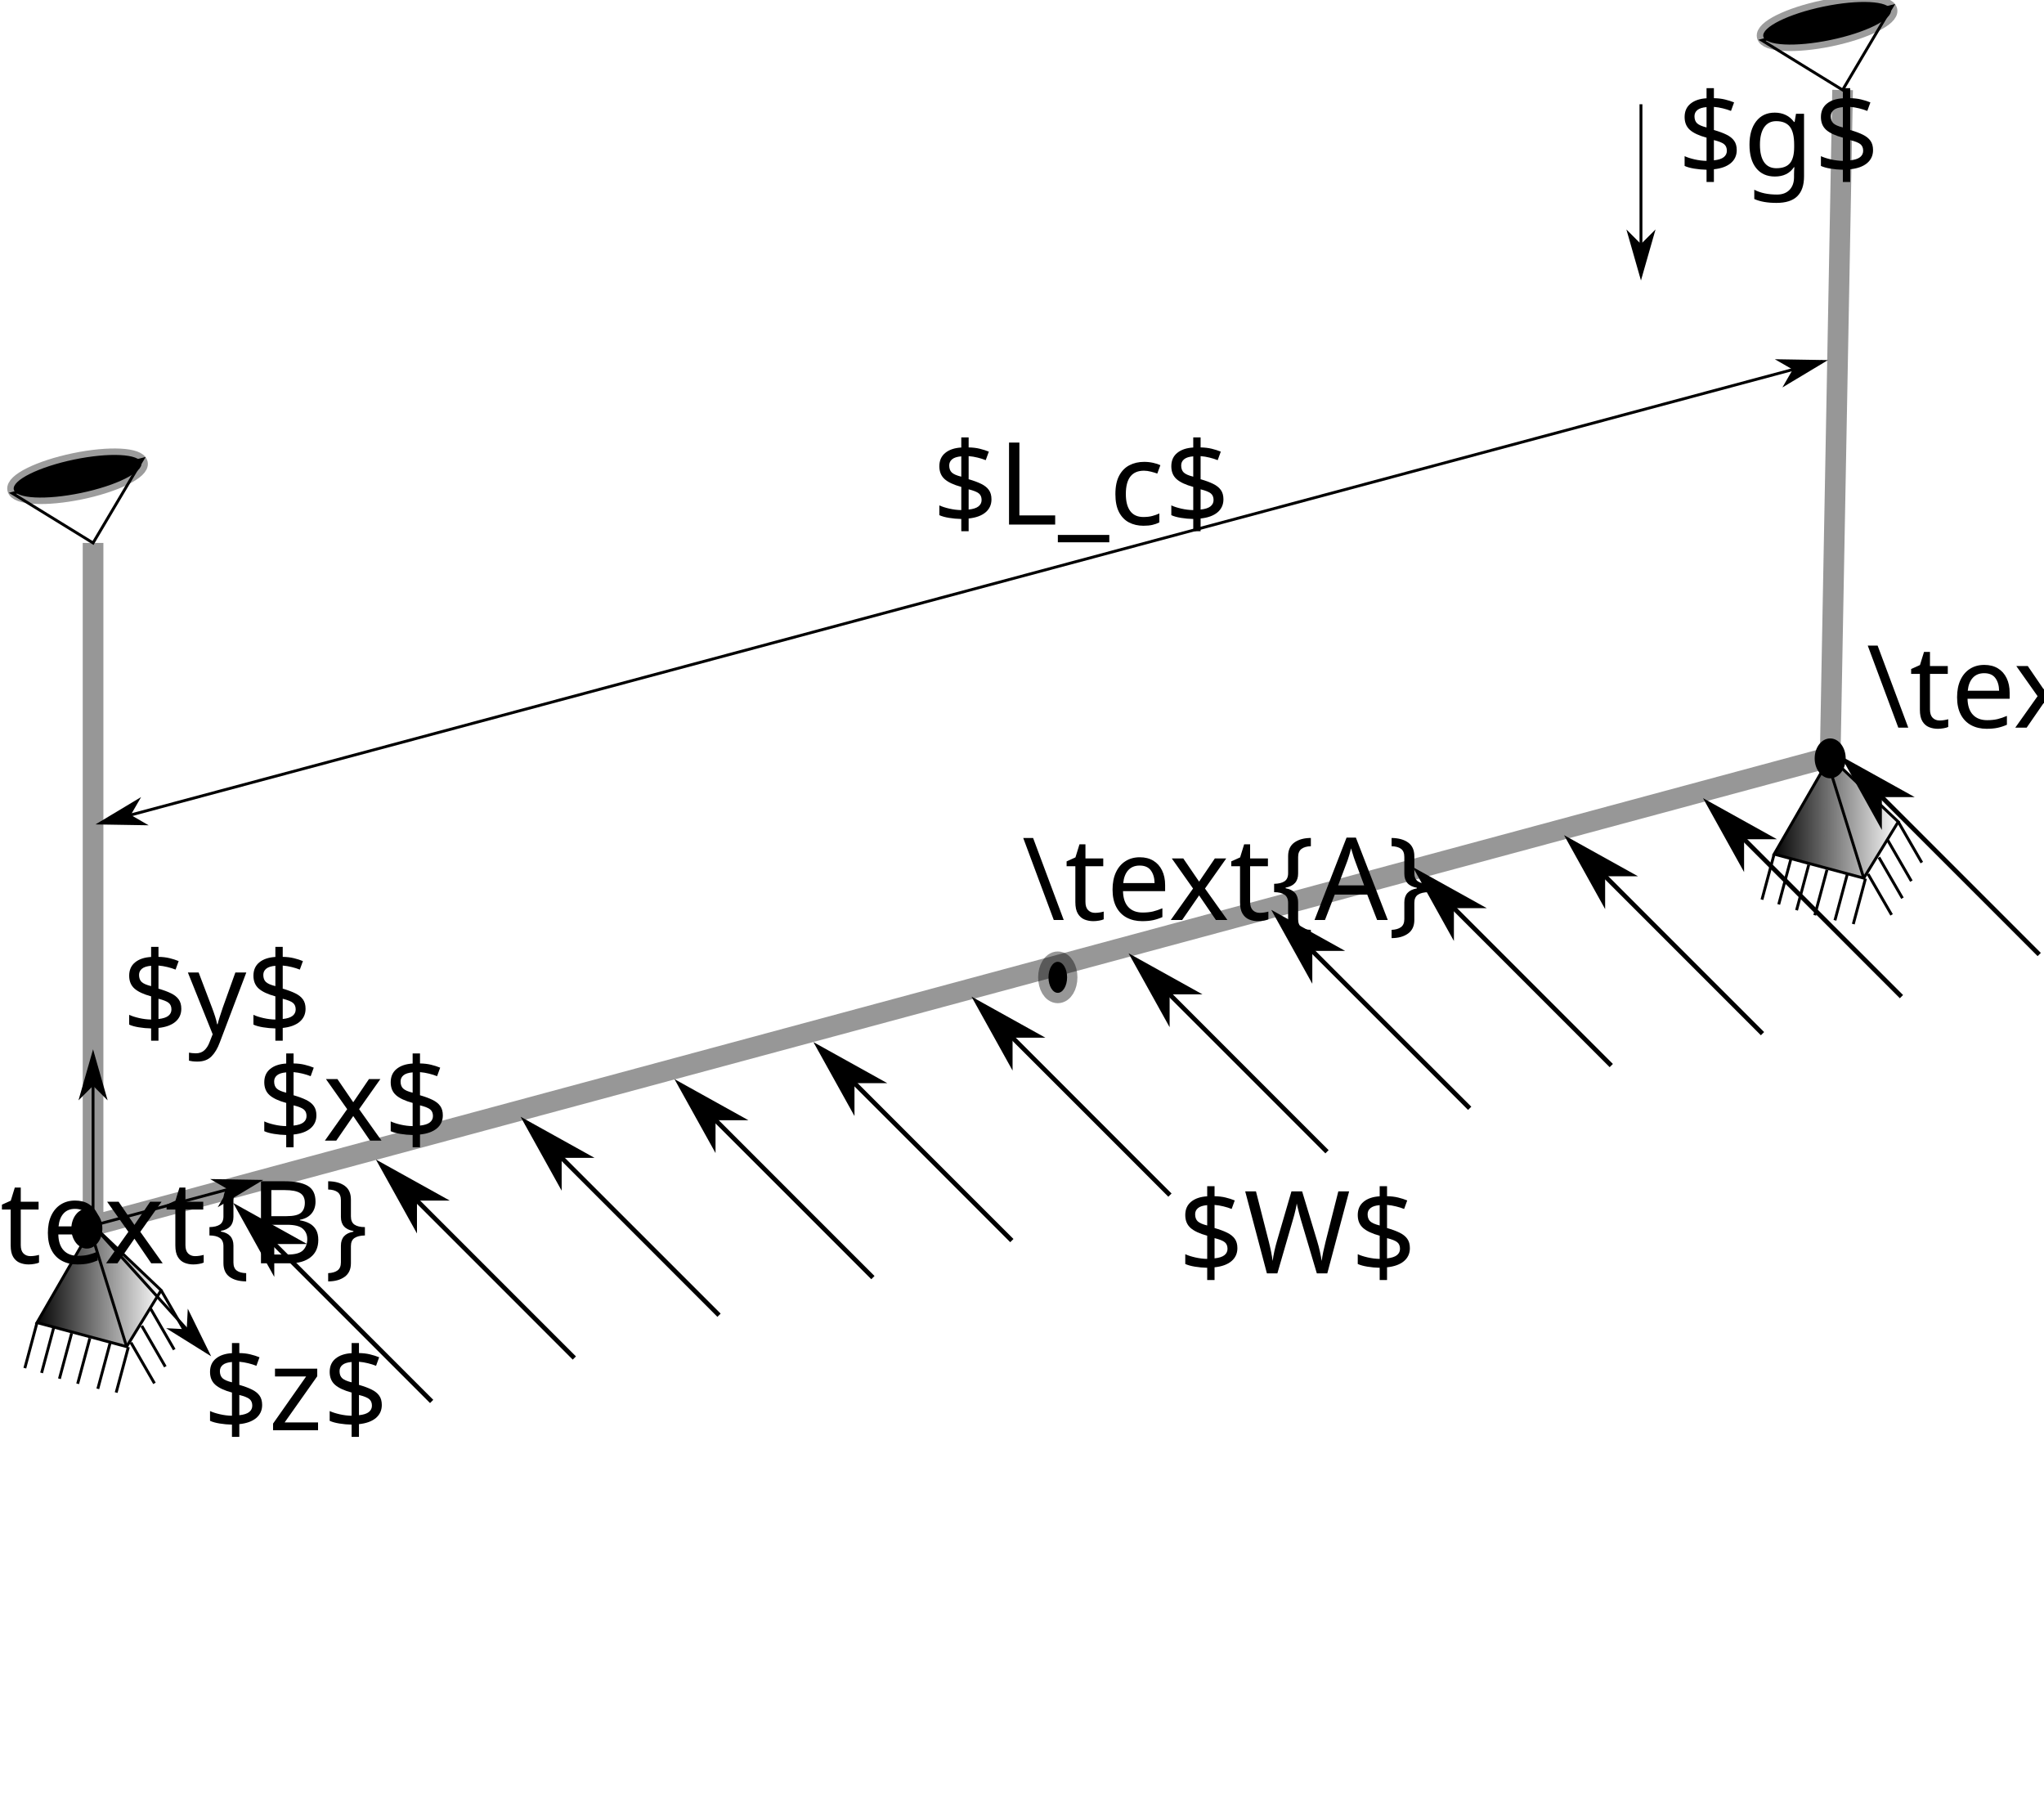
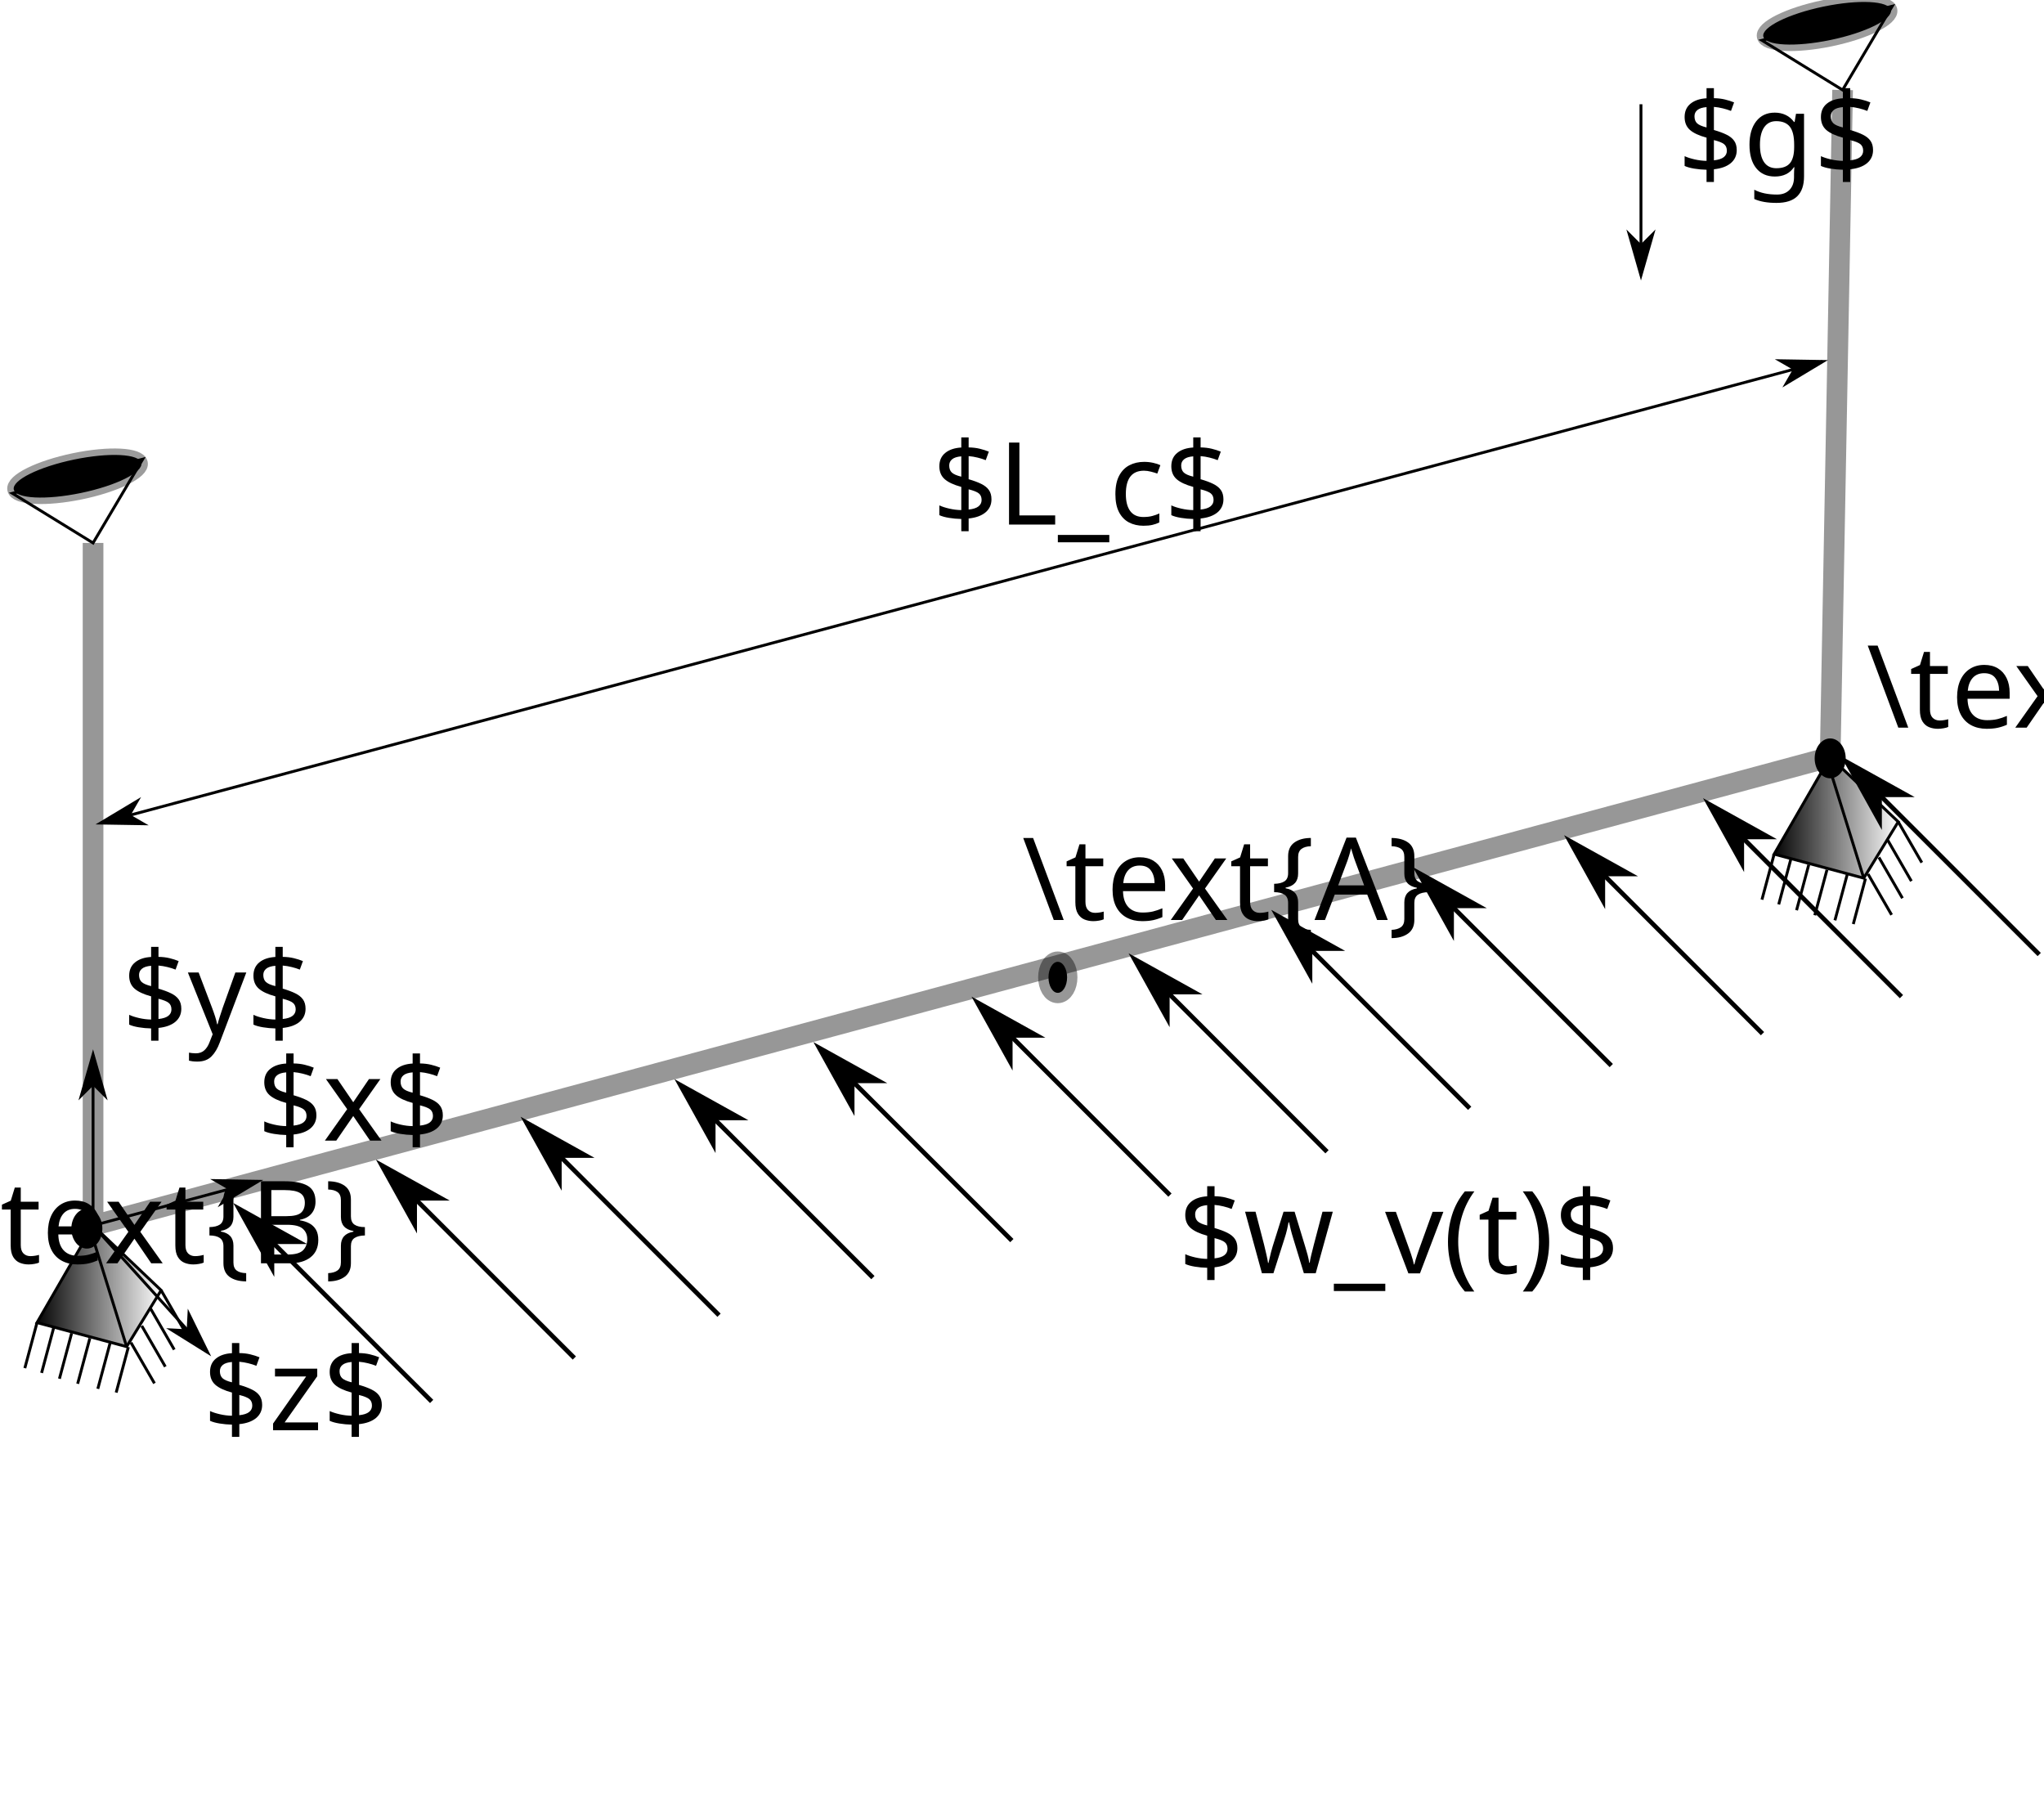
<svg xmlns="http://www.w3.org/2000/svg" xmlns:xlink="http://www.w3.org/1999/xlink" viewBox="0 0 712 625" height="625" width="712" id="svg1021" version="1.1">
  <defs id="defs1025">
    <linearGradient id="linearGradient1174">
      <stop style="stop-color:#000000;stop-opacity:1;" offset="0" id="stop1170" />
      <stop style="stop-color:#000000;stop-opacity:0;" offset="1" id="stop1172" />
    </linearGradient>
    <marker orient="auto" refY="0.0" refX="0.0" id="marker5292" style="overflow:visible;">
      <path id="path1262" d="M 0.0,0.0 L 5.0,-5.0 L -12.5,0.0 L 5.0,5.0 L 0.0,0.0 z " style="fill-rule:evenodd;stroke:#000000;stroke-width:1pt;stroke-opacity:1;fill:#000000;fill-opacity:1" transform="scale(0.8) rotate(180) translate(12.5,0)" />
    </marker>
    <marker orient="auto" refY="0.0" refX="0.0" id="Arrow1Lstart" style="overflow:visible">
      <path id="path1259" d="M 0.0,0.0 L 5.0,-5.0 L -12.5,0.0 L 5.0,5.0 L 0.0,0.0 z " style="fill-rule:evenodd;stroke:#000000;stroke-width:1pt;stroke-opacity:1;fill:#000000;fill-opacity:1" transform="scale(0.8) translate(12.5,0)" />
    </marker>
    <marker orient="auto" refY="0.0" refX="0.0" id="Arrow1Lend" style="overflow:visible;">
      <path id="path1604" d="M 0.0,0.0 L 5.0,-5.0 L -12.5,0.0 L 5.0,5.0 L 0.0,0.0 z " style="fill-rule:evenodd;stroke:#000000;stroke-width:1pt;stroke-opacity:1;fill:#000000;fill-opacity:1" transform="scale(0.8) rotate(180) translate(12.5,0)" />
    </marker>
    <marker style="overflow:visible" id="Arrow1Lend-6" refX="0" refY="0" orient="auto">
      <path transform="matrix(-0.8,0,0,-0.8,-10,0)" style="fill:#000000;fill-opacity:1;fill-rule:evenodd;stroke:#000000;stroke-width:1pt;stroke-opacity:1" d="M 0,0 5,-5 -12.5,0 5,5 Z" id="path1604-5" />
    </marker>
    <marker orient="auto" refY="0" refX="0" id="Arrow1Lend-6-2" style="overflow:visible">
      <path id="path1604-5-1" d="M 0,0 5,-5 -12.5,0 5,5 Z" style="fill:#000000;fill-opacity:1;fill-rule:evenodd;stroke:#000000;stroke-width:1pt;stroke-opacity:1" transform="matrix(-0.8,0,0,-0.8,-10,0)" />
    </marker>
    <marker style="overflow:visible" id="Arrow1Lend-1" refX="0" refY="0" orient="auto">
      <path transform="matrix(-0.8,0,0,-0.8,-10,0)" style="fill:#000000;fill-opacity:1;fill-rule:evenodd;stroke:#000000;stroke-width:1pt;stroke-opacity:1" d="M 0,0 5,-5 -12.5,0 5,5 Z" id="path1604-1" />
    </marker>
    <marker style="overflow:visible" id="Arrow1Lend-6-2-7" refX="0" refY="0" orient="auto">
      <path transform="matrix(-0.8,0,0,-0.8,-10,0)" style="fill:#000000;fill-opacity:1;fill-rule:evenodd;stroke:#000000;stroke-width:1pt;stroke-opacity:1" d="M 0,0 5,-5 -12.5,0 5,5 Z" id="path1604-5-1-9" />
    </marker>
    <marker orient="auto" refY="0" refX="0" id="Arrow1Lend-6-2-7-0" style="overflow:visible">
      <path id="path1604-5-1-9-2" d="M 0,0 5,-5 -12.5,0 5,5 Z" style="fill:#000000;fill-opacity:1;fill-rule:evenodd;stroke:#000000;stroke-width:1pt;stroke-opacity:1" transform="matrix(-0.8,0,0,-0.8,-10,0)" />
    </marker>
    <marker style="overflow:visible" id="Arrow1Lend-6-2-7-0-9" refX="0" refY="0" orient="auto">
      <path transform="matrix(-0.8,0,0,-0.8,-10,0)" style="fill:#000000;fill-opacity:1;fill-rule:evenodd;stroke:#000000;stroke-width:1pt;stroke-opacity:1" d="M 0,0 5,-5 -12.5,0 5,5 Z" id="path1604-5-1-9-2-2" />
    </marker>
    <marker orient="auto" refY="0" refX="0" id="Arrow1Lend-6-2-7-9" style="overflow:visible">
      <path id="path1604-5-1-9-9" d="M 0,0 5,-5 -12.5,0 5,5 Z" style="fill:#000000;fill-opacity:1;fill-rule:evenodd;stroke:#000000;stroke-width:1pt;stroke-opacity:1" transform="matrix(-0.8,0,0,-0.8,-10,0)" />
    </marker>
    <marker style="overflow:visible" id="Arrow1Lend-6-2-7-0-1" refX="0" refY="0" orient="auto">
      <path transform="matrix(-0.8,0,0,-0.8,-10,0)" style="fill:#000000;fill-opacity:1;fill-rule:evenodd;stroke:#000000;stroke-width:1pt;stroke-opacity:1" d="M 0,0 5,-5 -12.5,0 5,5 Z" id="path1604-5-1-9-2-8" />
    </marker>
    <marker orient="auto" refY="0" refX="0" id="Arrow1Lend-6-2-7-8" style="overflow:visible">
      <path id="path1604-5-1-9-95" d="M 0,0 5,-5 -12.5,0 5,5 Z" style="fill:#000000;fill-opacity:1;fill-rule:evenodd;stroke:#000000;stroke-width:1pt;stroke-opacity:1" transform="matrix(-0.8,0,0,-0.8,-10,0)" />
    </marker>
    <marker orient="auto" refY="0" refX="0" id="Arrow1Lend-6-2-7-0-9-5" style="overflow:visible">
      <path id="path1604-5-1-9-2-2-9" d="M 0,0 5,-5 -12.5,0 5,5 Z" style="fill:#000000;fill-opacity:1;fill-rule:evenodd;stroke:#000000;stroke-width:1pt;stroke-opacity:1" transform="matrix(-0.8,0,0,-0.8,-10,0)" />
    </marker>
    <marker style="overflow:visible" id="Arrow1Lend-6-2-7-0-0" refX="0" refY="0" orient="auto">
      <path transform="matrix(-0.8,0,0,-0.8,-10,0)" style="fill:#000000;fill-opacity:1;fill-rule:evenodd;stroke:#000000;stroke-width:1pt;stroke-opacity:1" d="M 0,0 5,-5 -12.5,0 5,5 Z" id="path1604-5-1-9-2-24" />
    </marker>
    <marker orient="auto" refY="0" refX="0" id="Arrow1Lend-6-2-7-3" style="overflow:visible">
      <path id="path1604-5-1-9-7" d="M 0,0 5,-5 -12.5,0 5,5 Z" style="fill:#000000;fill-opacity:1;fill-rule:evenodd;stroke:#000000;stroke-width:1pt;stroke-opacity:1" transform="matrix(-0.8,0,0,-0.8,-10,0)" />
    </marker>
    <marker orient="auto" refY="0" refX="0" id="Arrow1Lend-6-2-7-0-9-4" style="overflow:visible">
      <path id="path1604-5-1-9-2-2-6" d="M 0,0 5,-5 -12.5,0 5,5 Z" style="fill:#000000;fill-opacity:1;fill-rule:evenodd;stroke:#000000;stroke-width:1pt;stroke-opacity:1" transform="matrix(-0.8,0,0,-0.8,-10,0)" />
    </marker>
    <marker style="overflow:visible" id="Arrow1Lend-6-2-7-0-19" refX="0" refY="0" orient="auto">
      <path transform="matrix(-0.8,0,0,-0.8,-10,0)" style="fill:#000000;fill-opacity:1;fill-rule:evenodd;stroke:#000000;stroke-width:1pt;stroke-opacity:1" d="M 0,0 5,-5 -12.5,0 5,5 Z" id="path1604-5-1-9-2-1" />
    </marker>
    <marker orient="auto" refY="0" refX="0" id="Arrow1Lend-6-2-7-38" style="overflow:visible">
      <path id="path1604-5-1-9-3" d="M 0,0 5,-5 -12.5,0 5,5 Z" style="fill:#000000;fill-opacity:1;fill-rule:evenodd;stroke:#000000;stroke-width:1pt;stroke-opacity:1" transform="matrix(-0.8,0,0,-0.8,-10,0)" />
    </marker>
    <marker orient="auto" refY="0" refX="0" id="Arrow1Lend-6-2-7-0-9-6" style="overflow:visible">
      <path id="path1604-5-1-9-2-2-2" d="M 0,0 5,-5 -12.5,0 5,5 Z" style="fill:#000000;fill-opacity:1;fill-rule:evenodd;stroke:#000000;stroke-width:1pt;stroke-opacity:1" transform="matrix(-0.8,0,0,-0.8,-10,0)" />
    </marker>
    <marker orient="auto" refY="0" refX="0" id="Arrow1Lend-6-2-7-0-1-5" style="overflow:visible">
      <path id="path1604-5-1-9-2-8-3" d="M 0,0 5,-5 -12.5,0 5,5 Z" style="fill:#000000;fill-opacity:1;fill-rule:evenodd;stroke:#000000;stroke-width:1pt;stroke-opacity:1" transform="matrix(-0.8,0,0,-0.8,-10,0)" />
    </marker>
    <marker style="overflow:visible" id="Arrow1Lend-6-2-7-0-9-5-4" refX="0" refY="0" orient="auto">
      <path transform="matrix(-0.8,0,0,-0.8,-10,0)" style="fill:#000000;fill-opacity:1;fill-rule:evenodd;stroke:#000000;stroke-width:1pt;stroke-opacity:1" d="M 0,0 5,-5 -12.5,0 5,5 Z" id="path1604-5-1-9-2-2-9-9" />
    </marker>
    <marker style="overflow:visible" id="Arrow1Lend-6-2-7-8-1" refX="0" refY="0" orient="auto">
      <path transform="matrix(-0.8,0,0,-0.8,-10,0)" style="fill:#000000;fill-opacity:1;fill-rule:evenodd;stroke:#000000;stroke-width:1pt;stroke-opacity:1" d="M 0,0 5,-5 -12.5,0 5,5 Z" id="path1604-5-1-9-95-8" />
    </marker>
    <marker style="overflow:visible" id="Arrow1Lend-6-2-7-0-1-5-5" refX="0" refY="0" orient="auto">
      <path transform="matrix(-0.8,0,0,-0.8,-10,0)" style="fill:#000000;fill-opacity:1;fill-rule:evenodd;stroke:#000000;stroke-width:1pt;stroke-opacity:1" d="M 0,0 5,-5 -12.5,0 5,5 Z" id="path1604-5-1-9-2-8-3-8" />
    </marker>
    <marker style="overflow:visible" id="Arrow1Lend-6-2-7-38-8" refX="0" refY="0" orient="auto">
      <path transform="matrix(-0.8,0,0,-0.8,-10,0)" style="fill:#000000;fill-opacity:1;fill-rule:evenodd;stroke:#000000;stroke-width:1pt;stroke-opacity:1" d="M 0,0 5,-5 -12.5,0 5,5 Z" id="path1604-5-1-9-3-9" />
    </marker>
    <marker orient="auto" refY="0" refX="0" id="Arrow1Lend-6-2-7-0-19-3" style="overflow:visible">
      <path id="path1604-5-1-9-2-1-6" d="M 0,0 5,-5 -12.5,0 5,5 Z" style="fill:#000000;fill-opacity:1;fill-rule:evenodd;stroke:#000000;stroke-width:1pt;stroke-opacity:1" transform="matrix(-0.8,0,0,-0.8,-10,0)" />
    </marker>
    <marker style="overflow:visible" id="Arrow1Lend-6-2-7-3-0" refX="0" refY="0" orient="auto">
      <path transform="matrix(-0.8,0,0,-0.8,-10,0)" style="fill:#000000;fill-opacity:1;fill-rule:evenodd;stroke:#000000;stroke-width:1pt;stroke-opacity:1" d="M 0,0 5,-5 -12.5,0 5,5 Z" id="path1604-5-1-9-7-4" />
    </marker>
    <marker orient="auto" refY="0" refX="0" id="Arrow1Lend-6-2-7-0-0-9" style="overflow:visible">
      <path id="path1604-5-1-9-2-24-7" d="M 0,0 5,-5 -12.5,0 5,5 Z" style="fill:#000000;fill-opacity:1;fill-rule:evenodd;stroke:#000000;stroke-width:1pt;stroke-opacity:1" transform="matrix(-0.8,0,0,-0.8,-10,0)" />
    </marker>
    <marker style="overflow:visible" id="Arrow1Lend-6-2-7-0-9-4-2" refX="0" refY="0" orient="auto">
      <path transform="matrix(-0.8,0,0,-0.8,-10,0)" style="fill:#000000;fill-opacity:1;fill-rule:evenodd;stroke:#000000;stroke-width:1pt;stroke-opacity:1" d="M 0,0 5,-5 -12.5,0 5,5 Z" id="path1604-5-1-9-2-2-6-5" />
    </marker>
    <marker orient="auto" refY="0" refX="0" id="Arrow1Lend-6-2-7-91" style="overflow:visible">
      <path id="path1604-5-1-9-70" d="M 0,0 5,-5 -12.5,0 5,5 Z" style="fill:#000000;fill-opacity:1;fill-rule:evenodd;stroke:#000000;stroke-width:1pt;stroke-opacity:1" transform="matrix(-0.8,0,0,-0.8,-10,0)" />
    </marker>
    <marker style="overflow:visible" id="Arrow1Lend-6-2-7-38-89" refX="0" refY="0" orient="auto">
      <path transform="matrix(-0.8,0,0,-0.8,-10,0)" style="fill:#000000;fill-opacity:1;fill-rule:evenodd;stroke:#000000;stroke-width:1pt;stroke-opacity:1" d="M 0,0 5,-5 -12.5,0 5,5 Z" id="path1604-5-1-9-3-7" />
    </marker>
    <marker orient="auto" refY="0" refX="0" id="Arrow1Lend-6-2-7-0-19-2" style="overflow:visible">
      <path id="path1604-5-1-9-2-1-4" d="M 0,0 5,-5 -12.5,0 5,5 Z" style="fill:#000000;fill-opacity:1;fill-rule:evenodd;stroke:#000000;stroke-width:1pt;stroke-opacity:1" transform="matrix(-0.8,0,0,-0.8,-10,0)" />
    </marker>
    <marker style="overflow:visible" id="Arrow1Lend-6-2-7-3-1" refX="0" refY="0" orient="auto">
      <path transform="matrix(-0.8,0,0,-0.8,-10,0)" style="fill:#000000;fill-opacity:1;fill-rule:evenodd;stroke:#000000;stroke-width:1pt;stroke-opacity:1" d="M 0,0 5,-5 -12.5,0 5,5 Z" id="path1604-5-1-9-7-1" />
    </marker>
    <marker orient="auto" refY="0" refX="0" id="Arrow1Lend-6-2-7-0-0-8" style="overflow:visible">
      <path id="path1604-5-1-9-2-24-2" d="M 0,0 5,-5 -12.5,0 5,5 Z" style="fill:#000000;fill-opacity:1;fill-rule:evenodd;stroke:#000000;stroke-width:1pt;stroke-opacity:1" transform="matrix(-0.8,0,0,-0.8,-10,0)" />
    </marker>
    <marker style="overflow:visible" id="Arrow1Lend-6-2-7-0-9-4-0" refX="0" refY="0" orient="auto">
      <path transform="matrix(-0.8,0,0,-0.8,-10,0)" style="fill:#000000;fill-opacity:1;fill-rule:evenodd;stroke:#000000;stroke-width:1pt;stroke-opacity:1" d="M 0,0 5,-5 -12.5,0 5,5 Z" id="path1604-5-1-9-2-2-6-1" />
    </marker>
    <marker orient="auto" refY="0" refX="0" id="Arrow1Lend-6-2-7-2" style="overflow:visible">
      <path id="path1604-5-1-9-96" d="M 0,0 5,-5 -12.5,0 5,5 Z" style="fill:#000000;fill-opacity:1;fill-rule:evenodd;stroke:#000000;stroke-width:1pt;stroke-opacity:1" transform="matrix(-0.8,0,0,-0.8,-10,0)" />
    </marker>
    <marker style="overflow:visible" id="Arrow1Lend-6-2-7-38-3" refX="0" refY="0" orient="auto">
      <path transform="matrix(-0.8,0,0,-0.8,-10,0)" style="fill:#000000;fill-opacity:1;fill-rule:evenodd;stroke:#000000;stroke-width:1pt;stroke-opacity:1" d="M 0,0 5,-5 -12.5,0 5,5 Z" id="path1604-5-1-9-3-1" />
    </marker>
    <linearGradient xlink:href="#linearGradient1174" id="linearGradient1176" x1="12.137" y1="447.79" x2="56.762" y2="447.79" gradientUnits="userSpaceOnUse" />
    <linearGradient xlink:href="#linearGradient1174" id="linearGradient1429" gradientUnits="userSpaceOnUse" x1="12.137" y1="447.79" x2="56.762" y2="447.79" />
  </defs>
  <g id="g1029">
    <g id="g1599">
      <text xml:space="preserve" style="font-style:normal;font-weight:normal;font-size:40px;line-height:1.25;font-family:sans-serif;fill:#000000;fill-opacity:1;stroke:none" x="-14.847" y="439.957" id="text1614">
        <tspan id="tspan1612" x="-14.847" y="439.957">\text{B}</tspan>
      </text>
      <text id="text1614-1" y="253.409" x="650.201" style="font-style:normal;font-weight:normal;font-size:40px;line-height:1.25;font-family:sans-serif;fill:#000000;fill-opacity:1;stroke:none" xml:space="preserve">
        <tspan y="253.409" x="650.201" id="tspan1612-6">\text{C}</tspan>
      </text>
      <ellipse ry="6.946" rx="5.403" cy="264.115" cx="637.52" id="path1639" style="fill:#000000;stroke-width:0.715;stroke-dasharray:0.715, 5.723" />
      <ellipse style="fill:#000000;stroke-width:0.715;stroke-dasharray:0.715, 5.723" id="path1639-1" cx="30.255" cy="427.895" rx="5.403" ry="6.946" />
      <path style="fill:none;stroke:#000000;stroke-width:7.2;stroke-linecap:butt;stroke-linejoin:miter;stroke-opacity:0.407;stroke-miterlimit:4;stroke-dasharray:none" d="M 32.416,189.095 V 426.814 L 637.52,263.652 641.842,31.336" id="path1560" />
      <path style="fill:none;stroke:#000000;stroke-width:1px;stroke-linecap:butt;stroke-linejoin:miter;stroke-opacity:1" d="M 613.748,14.047 641.842,31.336 659.131,2.161 Z" id="path1562" />
      <ellipse style="fill:#000000;stroke:#000000;stroke-width:4.5;stroke-miterlimit:4;stroke-dasharray:none;stroke-opacity:0.389" id="path1564" cx="621.501" cy="137.322" rx="22.691" ry="5.943" transform="rotate(-11.72995)" />
      <path id="path1562-7" d="m 4.322,171.806 28.094,17.289 17.289,-29.175 z" style="fill:none;stroke:#000000;stroke-width:1px;stroke-linecap:butt;stroke-linejoin:miter;stroke-opacity:1" />
      <ellipse transform="rotate(-11.72995)" ry="5.943" rx="22.691" cy="167.891" cx="-7.27" id="path1564-7" style="fill:#000000;stroke:#000000;stroke-width:4.5;stroke-miterlimit:4;stroke-dasharray:none;stroke-opacity:0.389" />
      <path style="fill:none;stroke:#000000;stroke-width:1px;stroke-linecap:butt;stroke-linejoin:miter;stroke-opacity:1;marker-end:url(#Arrow1Lend)" d="M 32.416,426.814 V 367.384" id="path1943" />
      <path id="path1943-7" d="m 32.416,426.814 57.405,-15.382" style="fill:none;stroke:#000000;stroke-width:1px;stroke-linecap:butt;stroke-linejoin:miter;stroke-opacity:1;marker-end:url(#Arrow1Lend-6)" />
      <path style="fill:none;stroke:#000000;stroke-width:1px;stroke-linecap:butt;stroke-linejoin:miter;stroke-opacity:1;marker-end:url(#Arrow1Lend-6-2)" d="m 32.416,426.814 39.841,44.098" id="path1943-7-2" />
      <text xml:space="preserve" style="font-style:normal;font-weight:normal;font-size:40px;line-height:1.25;font-family:sans-serif;fill:#000000;fill-opacity:1;stroke:none" x="356.02" y="320.402" id="text1614-1-8">
        <tspan id="tspan1612-6-7" x="356.02" y="320.402">\text{A}</tspan>
      </text>
      <ellipse style="fill:#000000;stroke:#000000;stroke-width:7.2;stroke-miterlimit:4;stroke-dasharray:none;stroke-opacity:0.407" id="path2116" cx="368.465" cy="340.371" rx="3.242" ry="5.403" />
      <path id="path1943-0" d="m 571.607,36.308 v 59.43" style="fill:none;stroke:#000000;stroke-width:1px;stroke-linecap:butt;stroke-linejoin:miter;stroke-opacity:1;marker-end:url(#Arrow1Lend-1)" />
      <text id="text1614-1-8-3" y="61.072" x="584.327" style="font-style:normal;font-weight:normal;font-size:40px;line-height:1.25;font-family:sans-serif;fill:#000000;fill-opacity:1;stroke:none" xml:space="preserve">
        <tspan y="61.072" x="584.327" id="tspan1612-6-7-2">$g$</tspan>
      </text>
      <text xml:space="preserve" style="font-style:normal;font-weight:normal;font-size:40px;line-height:1.25;font-family:sans-serif;fill:#000000;fill-opacity:1;stroke:none" x="89.575" y="397.231" id="text1614-1-8-3-9">
        <tspan id="tspan1612-6-7-2-7" x="89.575" y="397.231">$x$</tspan>
      </text>
      <text id="text1614-1-8-3-9-9" y="360.116" x="42.516" style="font-style:normal;font-weight:normal;font-size:40px;line-height:1.25;font-family:sans-serif;fill:#000000;fill-opacity:1;stroke:none" xml:space="preserve">
        <tspan y="360.116" x="42.516" id="tspan1612-6-7-2-7-7">$y$</tspan>
      </text>
      <text xml:space="preserve" style="font-style:normal;font-weight:normal;font-size:40px;line-height:1.25;font-family:sans-serif;fill:#000000;fill-opacity:1;stroke:none" x="70.674" y="498.104" id="text1614-1-8-3-9-9-7">
        <tspan id="tspan1612-6-7-2-7-7-4" x="70.674" y="498.104">$z$</tspan>
      </text>
      <path id="path1943-7-2-2" d="M 407.535,416.218 340.602,349.285" style="fill:none;stroke:#000000;stroke-width:1.593px;stroke-linecap:butt;stroke-linejoin:miter;stroke-opacity:1;marker-end:url(#Arrow1Lend-6-2-7)" />
      <path style="fill:none;stroke:#000000;stroke-width:1.593px;stroke-linecap:butt;stroke-linejoin:miter;stroke-opacity:1;marker-end:url(#Arrow1Lend-6-2-7-3)" d="M 561.267,371.094 494.334,304.161" id="path1943-7-2-2-4" />
      <path id="path1943-7-2-2-5-97" d="M 511.945,385.988 445.012,319.055" style="fill:none;stroke:#000000;stroke-width:1.593px;stroke-linecap:butt;stroke-linejoin:miter;stroke-opacity:1;marker-end:url(#Arrow1Lend-6-2-7-0-0)" />
      <path style="fill:none;stroke:#000000;stroke-width:1.593px;stroke-linecap:butt;stroke-linejoin:miter;stroke-opacity:1;marker-end:url(#Arrow1Lend-6-2-7-0-9-4)" d="M 462.241,401.116 395.308,334.183" id="path1943-7-2-2-5-9-20" />
      <path style="fill:none;stroke:#000000;stroke-width:1.593px;stroke-linecap:butt;stroke-linejoin:miter;stroke-opacity:1;marker-end:url(#Arrow1Lend-6-2-7-38)" d="M 662.348,347.094 595.415,280.161" id="path1943-7-2-2-45" />
      <path id="path1943-7-2-2-5-1" d="M 613.945,359.988 547.013,293.055" style="fill:none;stroke:#000000;stroke-width:1.593px;stroke-linecap:butt;stroke-linejoin:miter;stroke-opacity:1;marker-end:url(#Arrow1Lend-6-2-7-0-19)" />
      <path id="path1943-7-2-2-4-1" d="M 250.466,458.053 183.533,391.121" style="fill:none;stroke:#000000;stroke-width:1.593px;stroke-linecap:butt;stroke-linejoin:miter;stroke-opacity:1;marker-end:url(#Arrow1Lend-6-2-7-3-0)" />
      <path style="fill:none;stroke:#000000;stroke-width:1.593px;stroke-linecap:butt;stroke-linejoin:miter;stroke-opacity:1;marker-end:url(#Arrow1Lend-6-2-7-0-0-9)" d="M 200.064,472.948 133.131,406.015" id="path1943-7-2-2-5-97-8" />
      <path id="path1943-7-2-2-5-9-20-2" d="M 150.359,488.075 83.426,421.142" style="fill:none;stroke:#000000;stroke-width:1.593px;stroke-linecap:butt;stroke-linejoin:miter;stroke-opacity:1;marker-end:url(#Arrow1Lend-6-2-7-0-9-4-2)" />
      <path id="path1943-7-2-2-45-5" d="M 352.466,432.053 285.533,365.121" style="fill:none;stroke:#000000;stroke-width:1.593px;stroke-linecap:butt;stroke-linejoin:miter;stroke-opacity:1;marker-end:url(#Arrow1Lend-6-2-7-38-8)" />
      <path style="fill:none;stroke:#000000;stroke-width:1.593px;stroke-linecap:butt;stroke-linejoin:miter;stroke-opacity:1;marker-end:url(#Arrow1Lend-6-2-7-0-19-3)" d="M 304.064,444.948 237.131,378.015" id="path1943-7-2-2-5-1-8" />
      <path id="path1943-7-2-2-45-0" d="M 710.339,332.424 643.406,265.491" style="fill:none;stroke:#000000;stroke-width:1.593px;stroke-linecap:butt;stroke-linejoin:miter;stroke-opacity:1;marker-end:url(#Arrow1Lend-6-2-7-38-3)" />
      <text xml:space="preserve" style="font-style:normal;font-weight:normal;font-size:40px;line-height:1.25;font-family:sans-serif;fill:#000000;fill-opacity:1;stroke:none" x="410.388" y="443.477" id="text1614-1-8-3-4">
-         <tspan id="tspan1612-6-7-2-9" x="410.388" y="443.477">$W$</tspan>
+         <tspan id="tspan1612-6-7-2-9" x="410.388" y="443.477">$w_v(t)$</tspan>
      </text>
      <path style="fill:none;stroke:#000000;stroke-width:1.002;stroke-linecap:butt;stroke-linejoin:miter;stroke-miterlimit:4;stroke-dasharray:none;stroke-opacity:1;marker-start:url(#Arrow1Lstart);marker-end:url(#marker5292)" d="M 35.147,286.611 634.878,125.914" id="path5287" />
      <text xml:space="preserve" style="font-style:normal;font-weight:normal;font-size:40px;line-height:1.25;font-family:sans-serif;letter-spacing:0px;word-spacing:0px;fill:#000000;fill-opacity:1;stroke:none" x="324.725" y="182.699" id="text5296">
        <tspan id="tspan5294" x="324.725" y="182.699">$L_c$</tspan>
      </text>
      <path style="fill:none;stroke:#000000;stroke-width:1px;stroke-linecap:butt;stroke-linejoin:miter;stroke-opacity:1" d="M 12.896,460.624 8.649,476.475" id="path145" />
      <path style="fill:none;stroke:#000000;stroke-width:1px;stroke-linecap:butt;stroke-linejoin:miter;stroke-opacity:1" d="m 18.737,462.287 -4.247,15.851" id="path145-4" />
      <path style="fill:none;stroke:#000000;stroke-width:1px;stroke-linecap:butt;stroke-linejoin:miter;stroke-opacity:1" d="M 24.95,464.313 20.703,480.164" id="path145-1" />
      <path style="fill:none;stroke:#000000;stroke-width:1px;stroke-linecap:butt;stroke-linejoin:miter;stroke-opacity:1" d="m 31.298,466.068 -4.247,15.851" id="path145-7" />
      <path style="fill:none;stroke:#000000;stroke-width:1px;stroke-linecap:butt;stroke-linejoin:miter;stroke-opacity:1" d="m 38.322,467.824 -4.247,15.851" id="path145-8" />
      <path style="fill:none;stroke:#000000;stroke-width:1px;stroke-linecap:butt;stroke-linejoin:miter;stroke-opacity:1" d="m 44.714,469.13 -4.247,15.851" id="path145-3" />
      <path style="fill:none;stroke:#000000;stroke-width:1px;stroke-linecap:butt;stroke-linejoin:miter;stroke-opacity:1" d="m 45.602,467.564 8.205,14.212" id="path145-31" />
      <path style="fill:none;stroke:#000000;stroke-width:1px;stroke-linecap:butt;stroke-linejoin:miter;stroke-opacity:1" d="m 49.384,461.756 8.205,14.212" id="path145-31-3" />
      <path style="fill:none;stroke:#000000;stroke-width:1px;stroke-linecap:butt;stroke-linejoin:miter;stroke-opacity:1" d="m 52.491,455.813 8.205,14.212" id="path145-31-0" />
      <path style="fill:none;stroke:#000000;stroke-width:1px;stroke-linecap:butt;stroke-linejoin:miter;stroke-opacity:1" d="m 56.125,449.366 8.205,14.212" id="path145-31-5" />
      <path style="fill:none;stroke:#000000;stroke-width:1px;stroke-linecap:butt;stroke-linejoin:miter;stroke-opacity:1" d="m 618,297.462 -4.247,15.851" id="path145-0" />
      <path style="fill:none;stroke:#000000;stroke-width:1px;stroke-linecap:butt;stroke-linejoin:miter;stroke-opacity:1" d="m 623.841,299.125 -4.247,15.851" id="path145-4-1" />
      <path style="fill:none;stroke:#000000;stroke-width:1px;stroke-linecap:butt;stroke-linejoin:miter;stroke-opacity:1" d="m 630.054,301.151 -4.247,15.851" id="path145-1-1" />
      <path style="fill:none;stroke:#000000;stroke-width:1px;stroke-linecap:butt;stroke-linejoin:miter;stroke-opacity:1" d="m 636.402,302.907 -4.247,15.851" id="path145-7-8" />
      <path style="fill:none;stroke:#000000;stroke-width:1px;stroke-linecap:butt;stroke-linejoin:miter;stroke-opacity:1" d="m 643.425,304.663 -4.247,15.851" id="path145-8-0" />
      <path style="fill:none;stroke:#000000;stroke-width:1px;stroke-linecap:butt;stroke-linejoin:miter;stroke-opacity:1" d="m 649.818,305.968 -4.247,15.851" id="path145-3-8" />
      <path style="fill:none;stroke:#000000;stroke-width:1px;stroke-linecap:butt;stroke-linejoin:miter;stroke-opacity:1" d="m 650.706,304.402 8.205,14.212" id="path145-31-04" />
      <path style="fill:none;stroke:#000000;stroke-width:1px;stroke-linecap:butt;stroke-linejoin:miter;stroke-opacity:1" d="m 654.488,298.594 8.205,14.212" id="path145-31-3-3" />
      <path style="fill:none;stroke:#000000;stroke-width:1px;stroke-linecap:butt;stroke-linejoin:miter;stroke-opacity:1" d="m 657.594,292.651 8.205,14.212" id="path145-31-0-6" />
      <path style="fill:none;stroke:#000000;stroke-width:1px;stroke-linecap:butt;stroke-linejoin:miter;stroke-opacity:1" d="m 661.229,286.204 8.205,14.212" id="path145-31-5-8" />
      <g id="g1398">
        <path id="path147" d="m 12.896,460.624 31.211,8.363 12.018,-19.621 -23.709,-22.552 z" style="fill:url(#linearGradient1176);stroke:#000000;stroke-width:1px;stroke-linecap:butt;stroke-linejoin:miter;stroke-opacity:1;fill-opacity:1" />
        <path id="path1394" d="M 31.471,428.341 44.107,468.987" style="fill:none;stroke:#000000;stroke-width:1px;stroke-linecap:butt;stroke-linejoin:miter;stroke-opacity:1" />
      </g>
      <g transform="translate(605.1036,-163.1619)" id="g1398-7">
        <path id="path147-8" d="m 12.896,460.624 31.211,8.363 12.018,-19.621 -23.709,-22.552 z" style="fill:url(#linearGradient1429);fill-opacity:1;stroke:#000000;stroke-width:1px;stroke-linecap:butt;stroke-linejoin:miter;stroke-opacity:1" />
        <path id="path1394-6" d="M 31.471,428.341 44.107,468.987" style="fill:none;stroke:#000000;stroke-width:1px;stroke-linecap:butt;stroke-linejoin:miter;stroke-opacity:1" />
      </g>
    </g>
  </g>
</svg>
